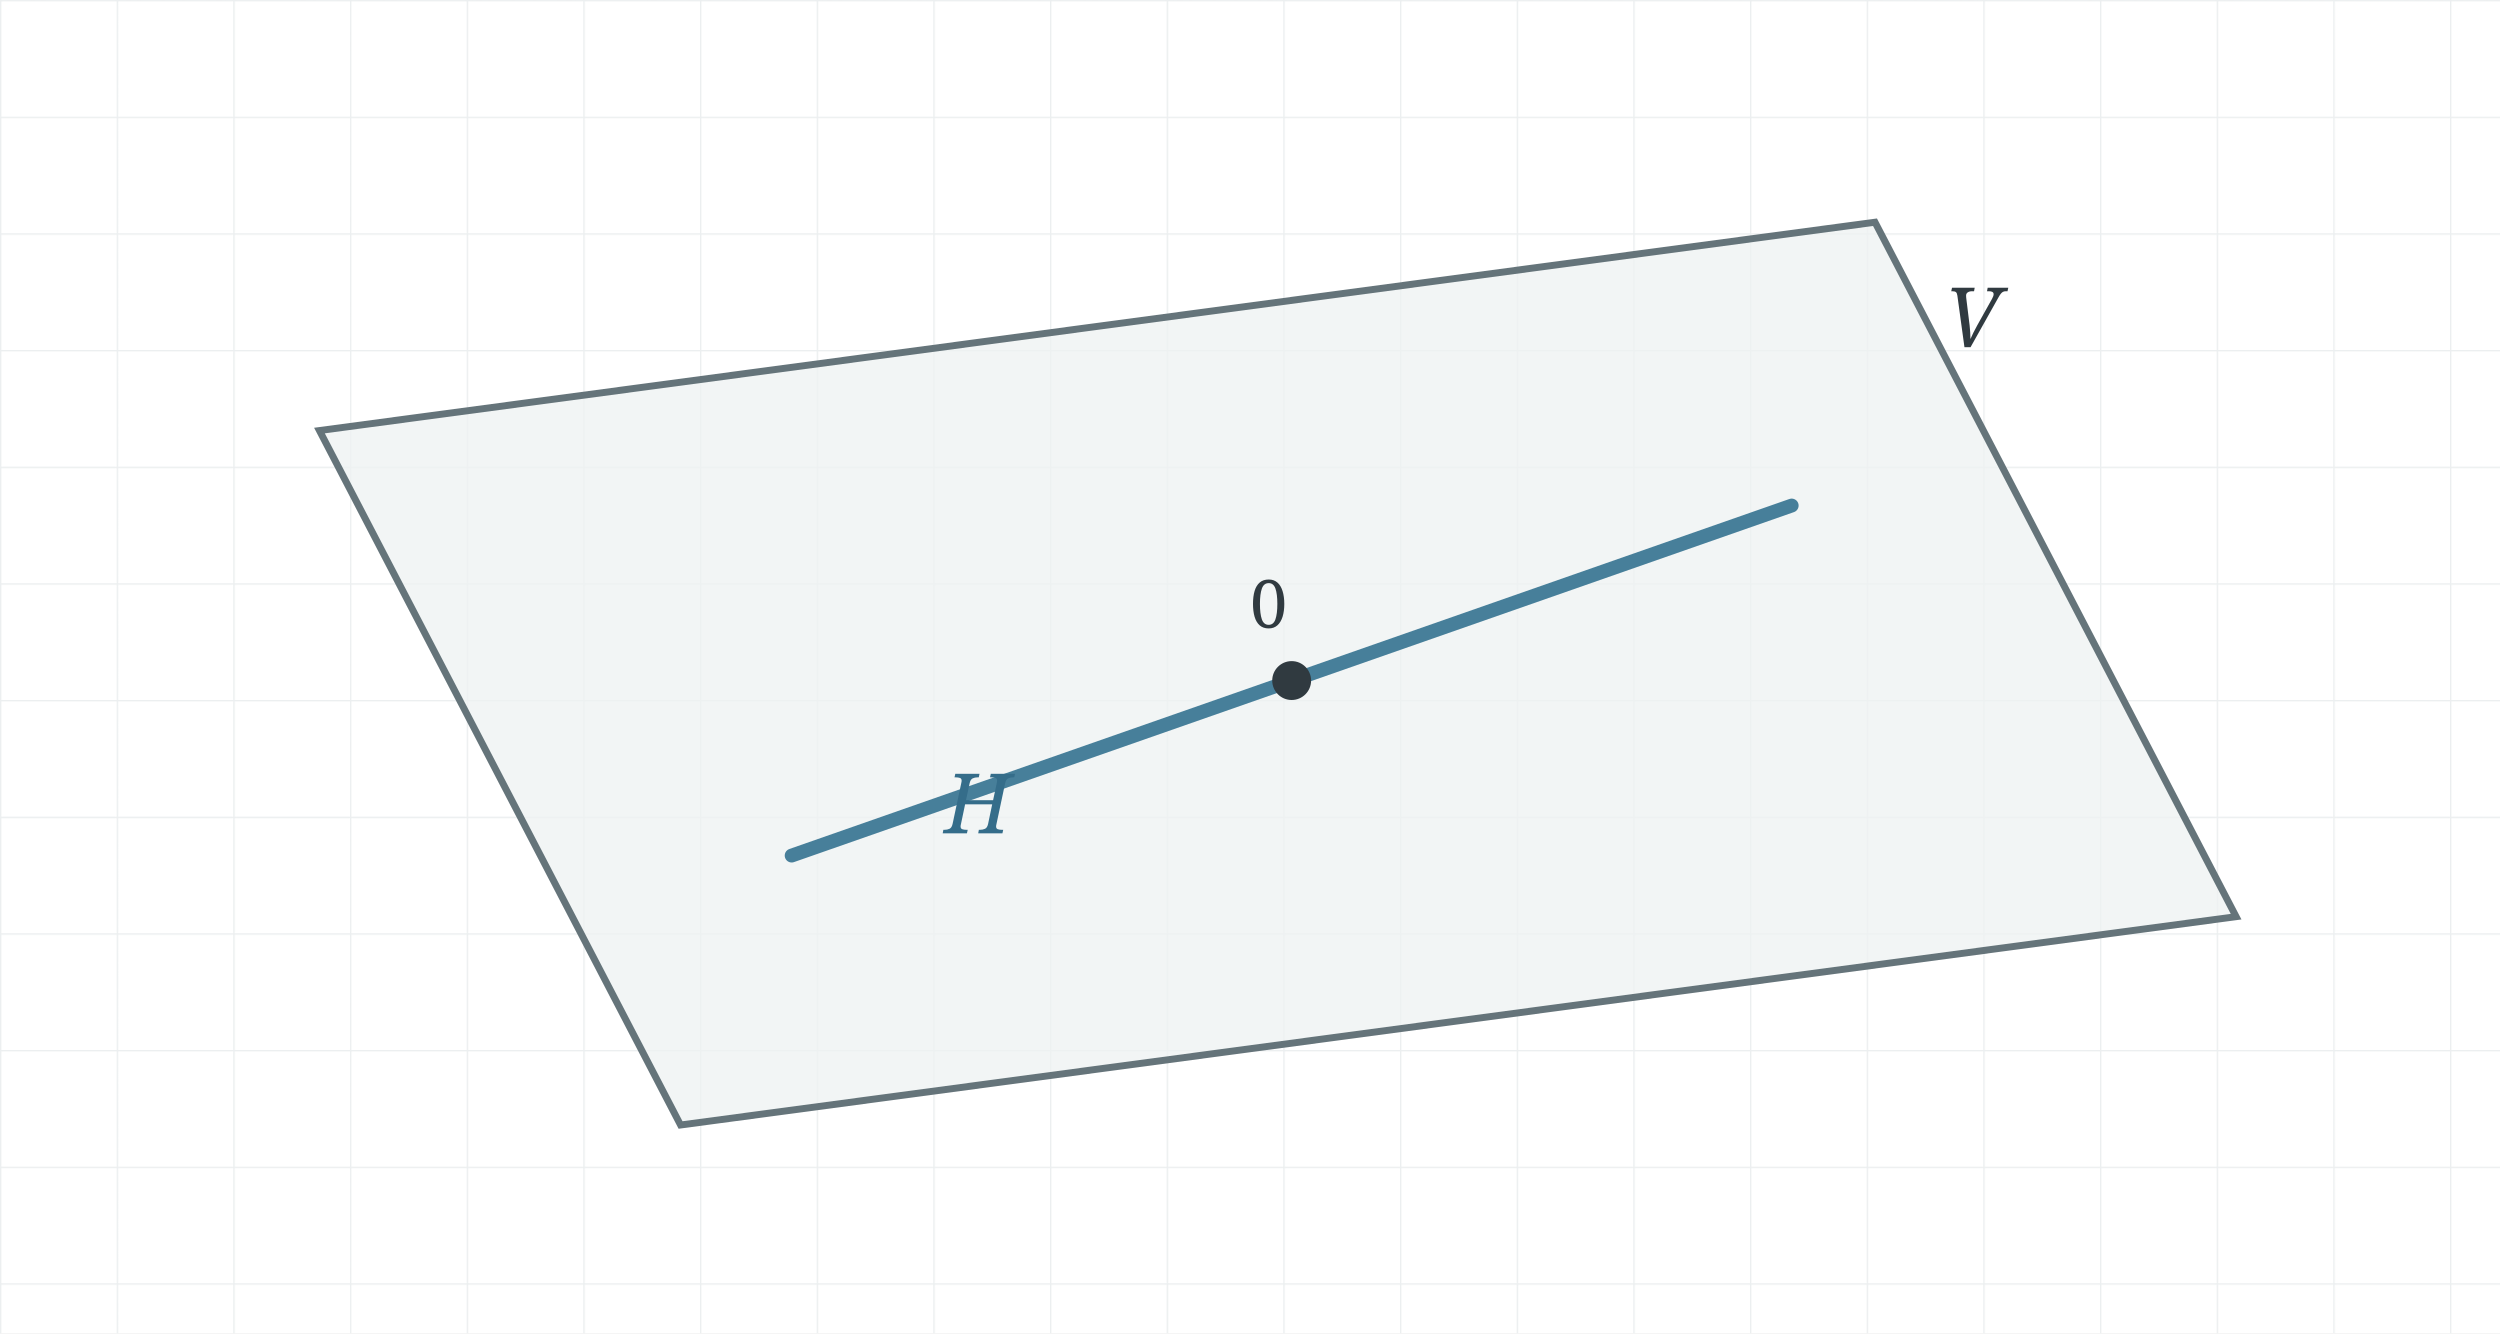
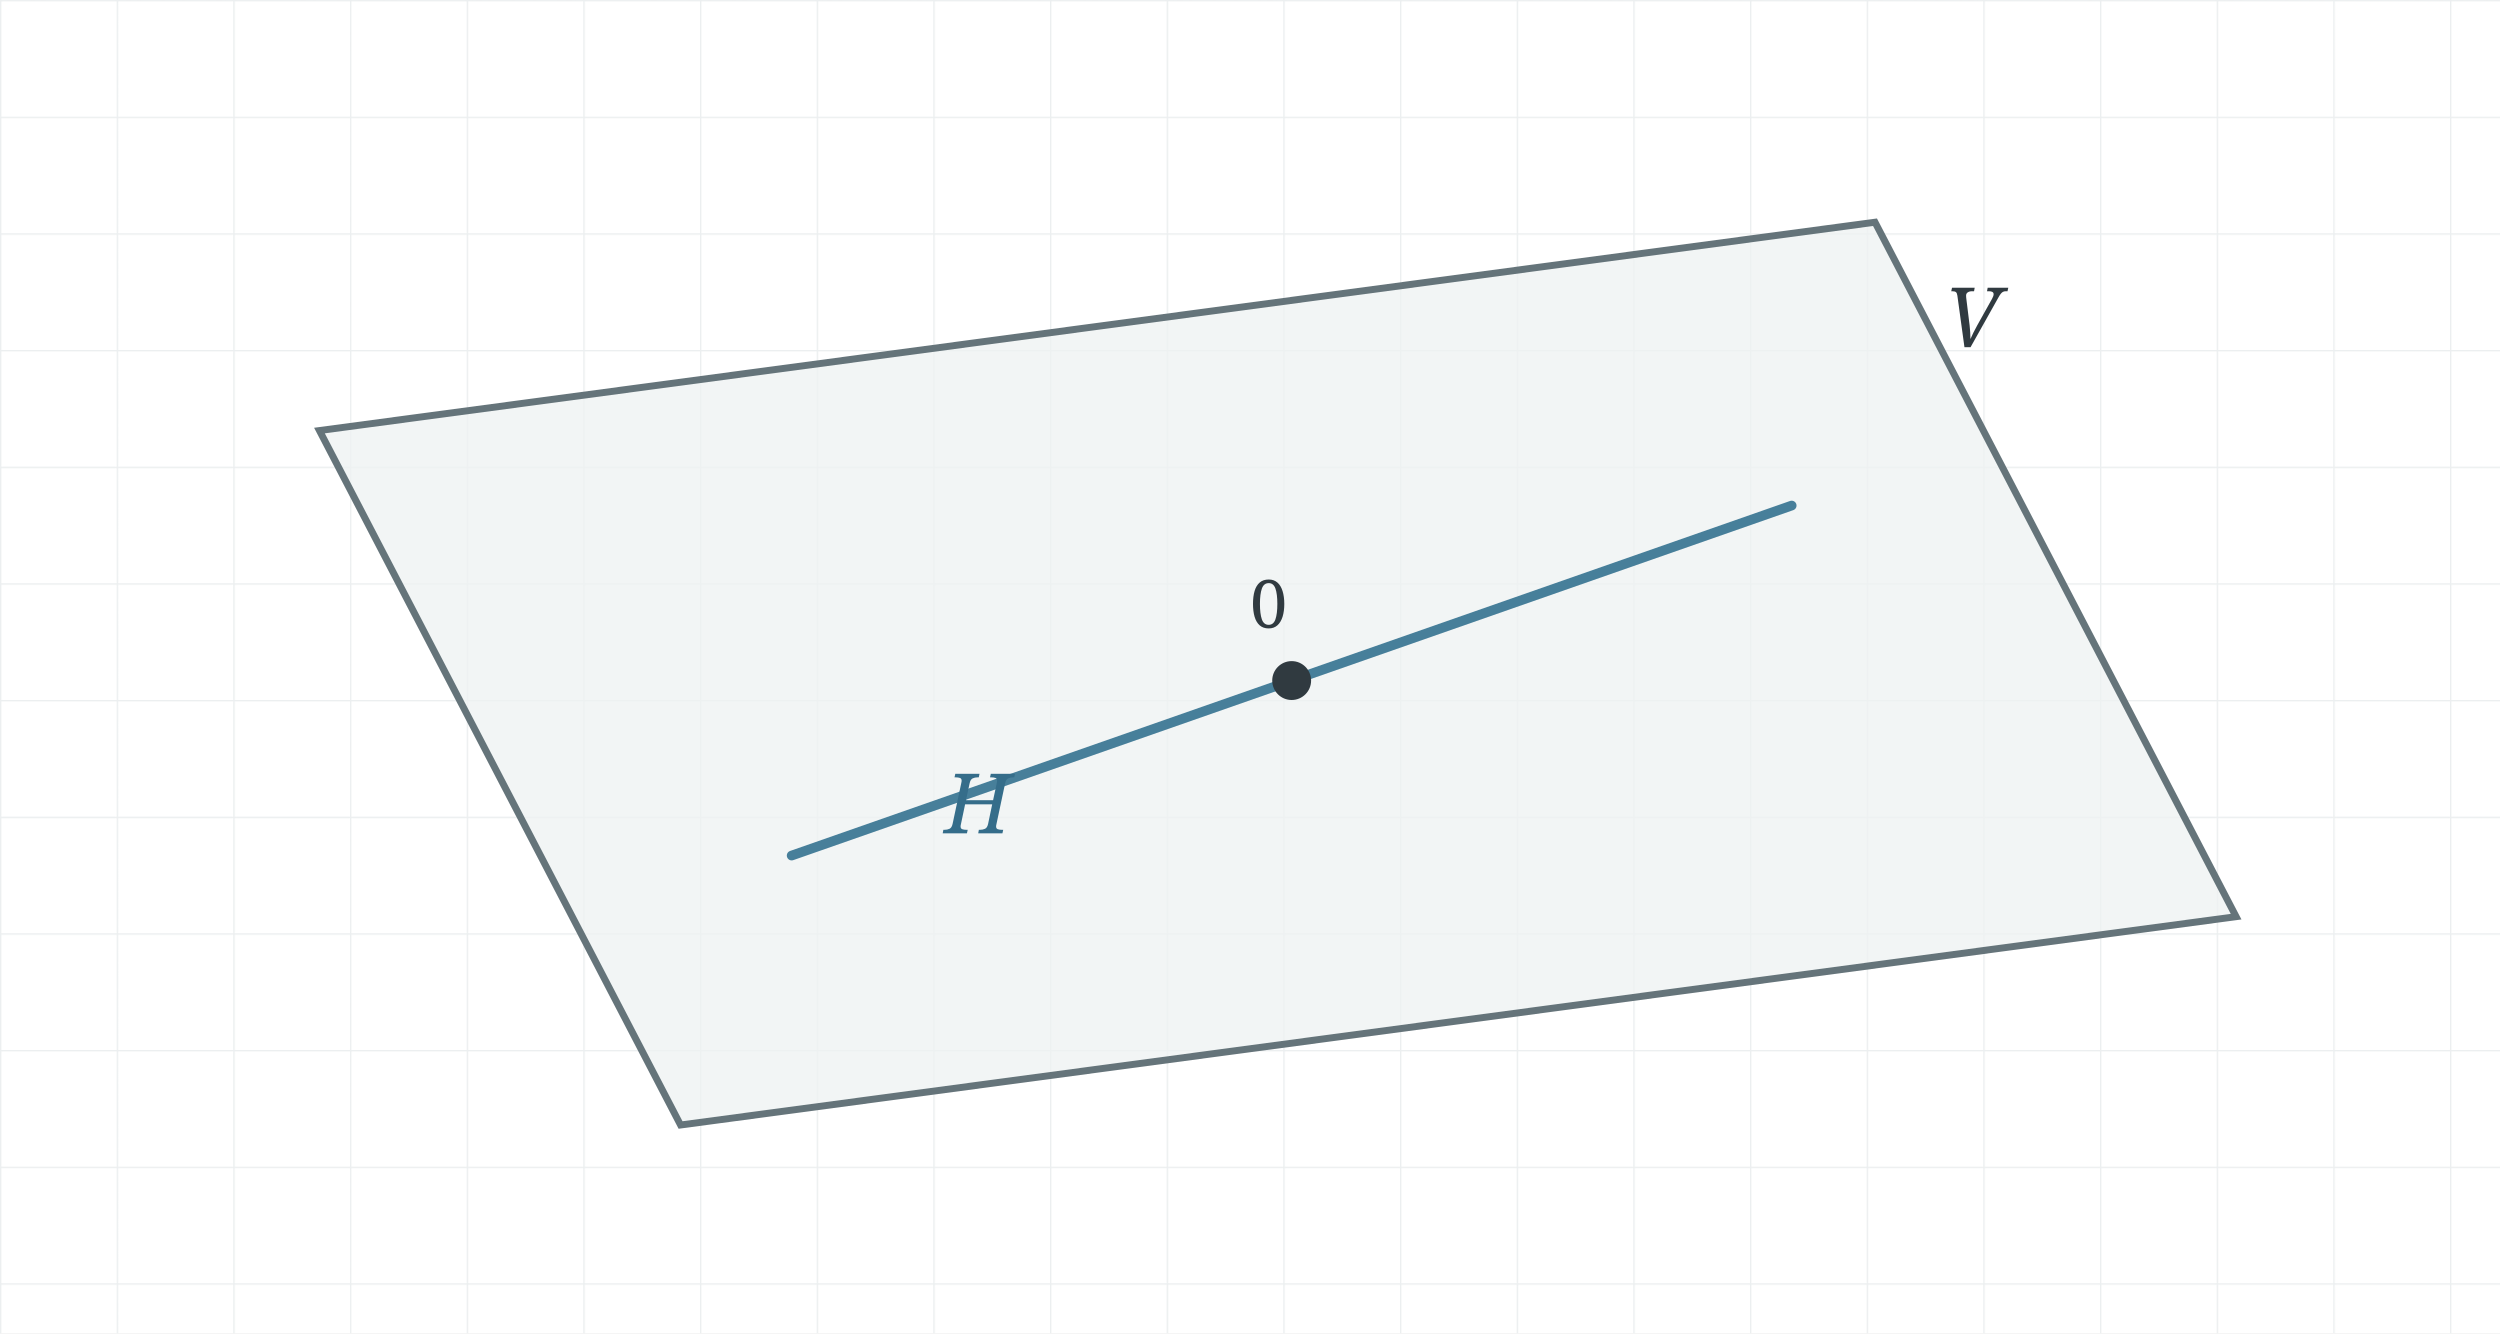
<svg xmlns="http://www.w3.org/2000/svg" viewBox="0 0 900 480" role="img" aria-labelledby="title desc">
  <defs>
    <pattern id="grid" width="42" height="42" patternUnits="userSpaceOnUse">
      <path d="M42 0H0V42" fill="none" stroke="#eceff0" stroke-width="1" />
    </pattern>
  </defs>
  <rect width="900" height="480" fill="#fff" />
  <rect width="900" height="480" fill="url(#grid)" />
  <path d="M115 155L675 80L805 330L245 405Z" fill="#eef2f2" fill-opacity=".76" stroke="#65747a" stroke-width="2.5" />
-   <path d="M285 308L645 182" fill="none" stroke="#477f9a" stroke-width="5" stroke-linecap="round" />
+   <path d="M285 308L645 182" fill="none" stroke="#477f9a" stroke-width="3.5" stroke-linecap="round" />
  <circle cx="465" cy="245" r="7" fill="#303a40" />
  <text x="450" y="226" font-family="Cambria, Georgia, serif" font-size="24" fill="#303a40">0</text>
  <text x="700" y="125" font-family="Cambria, Georgia, serif" font-size="30" font-style="italic" fill="#303a40">V</text>
  <text x="340" y="300" font-family="Cambria, Georgia, serif" font-size="30" font-style="italic" fill="#356d8a">H</text>
</svg>
